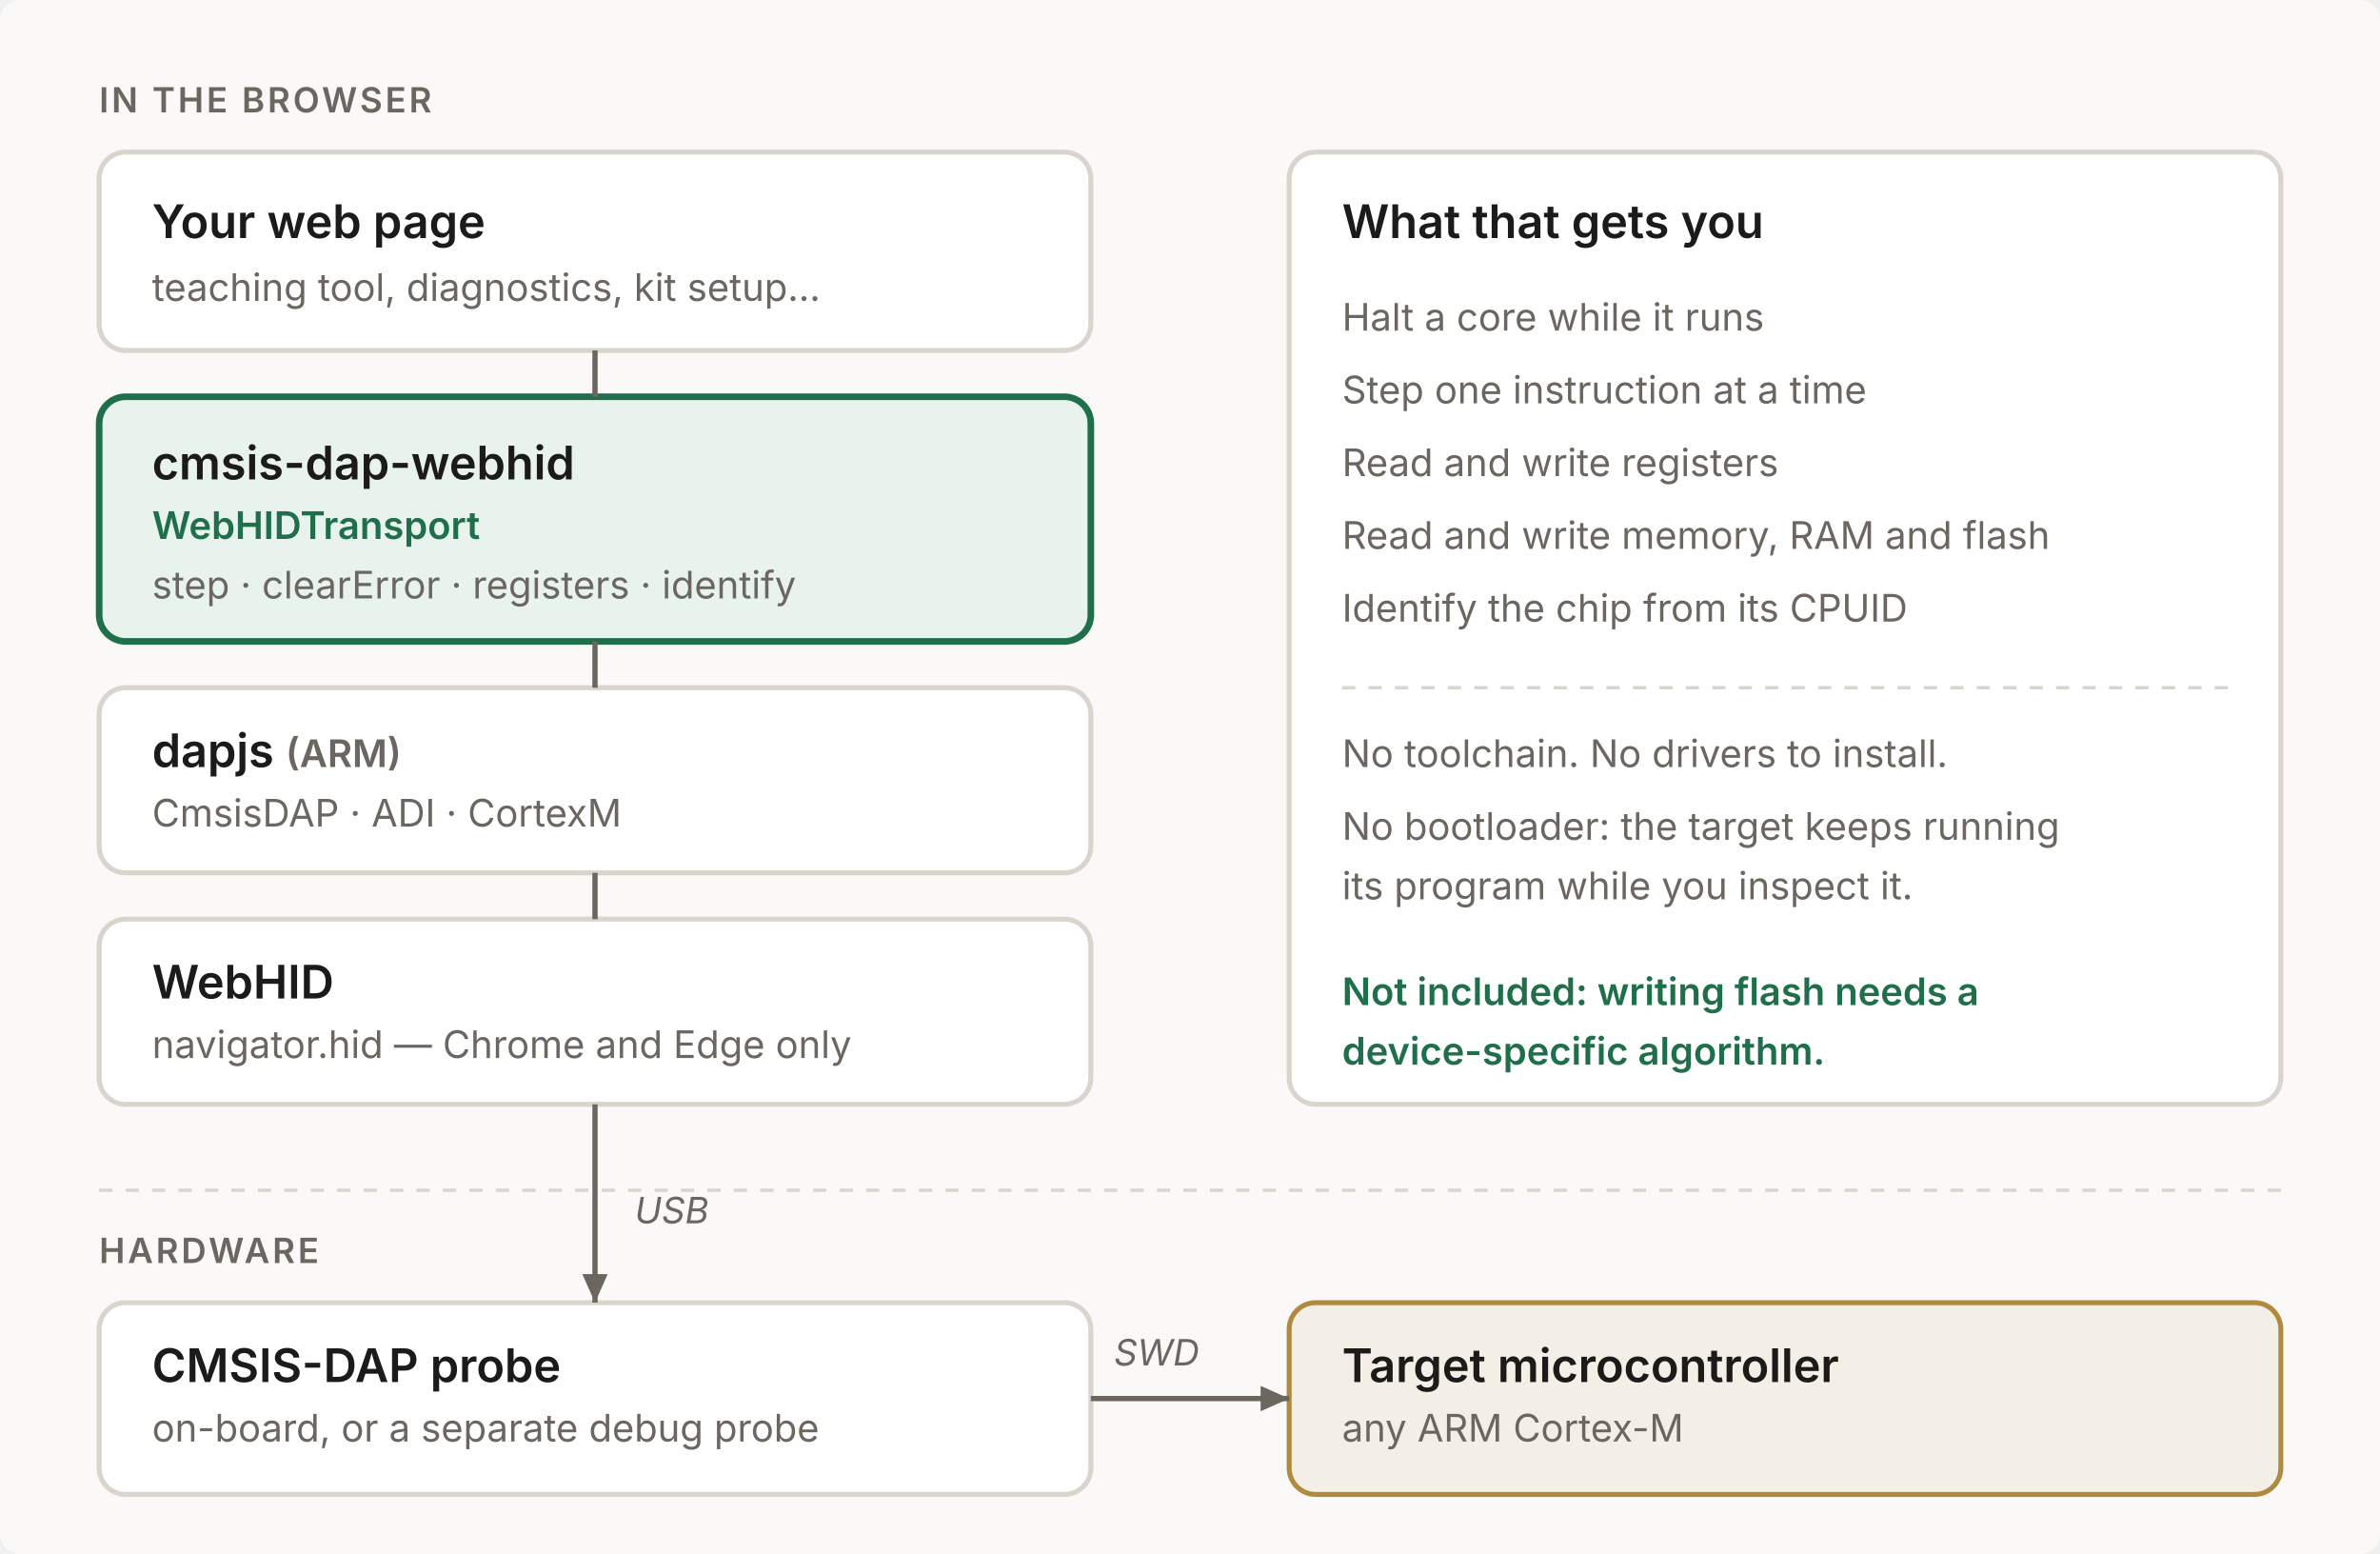
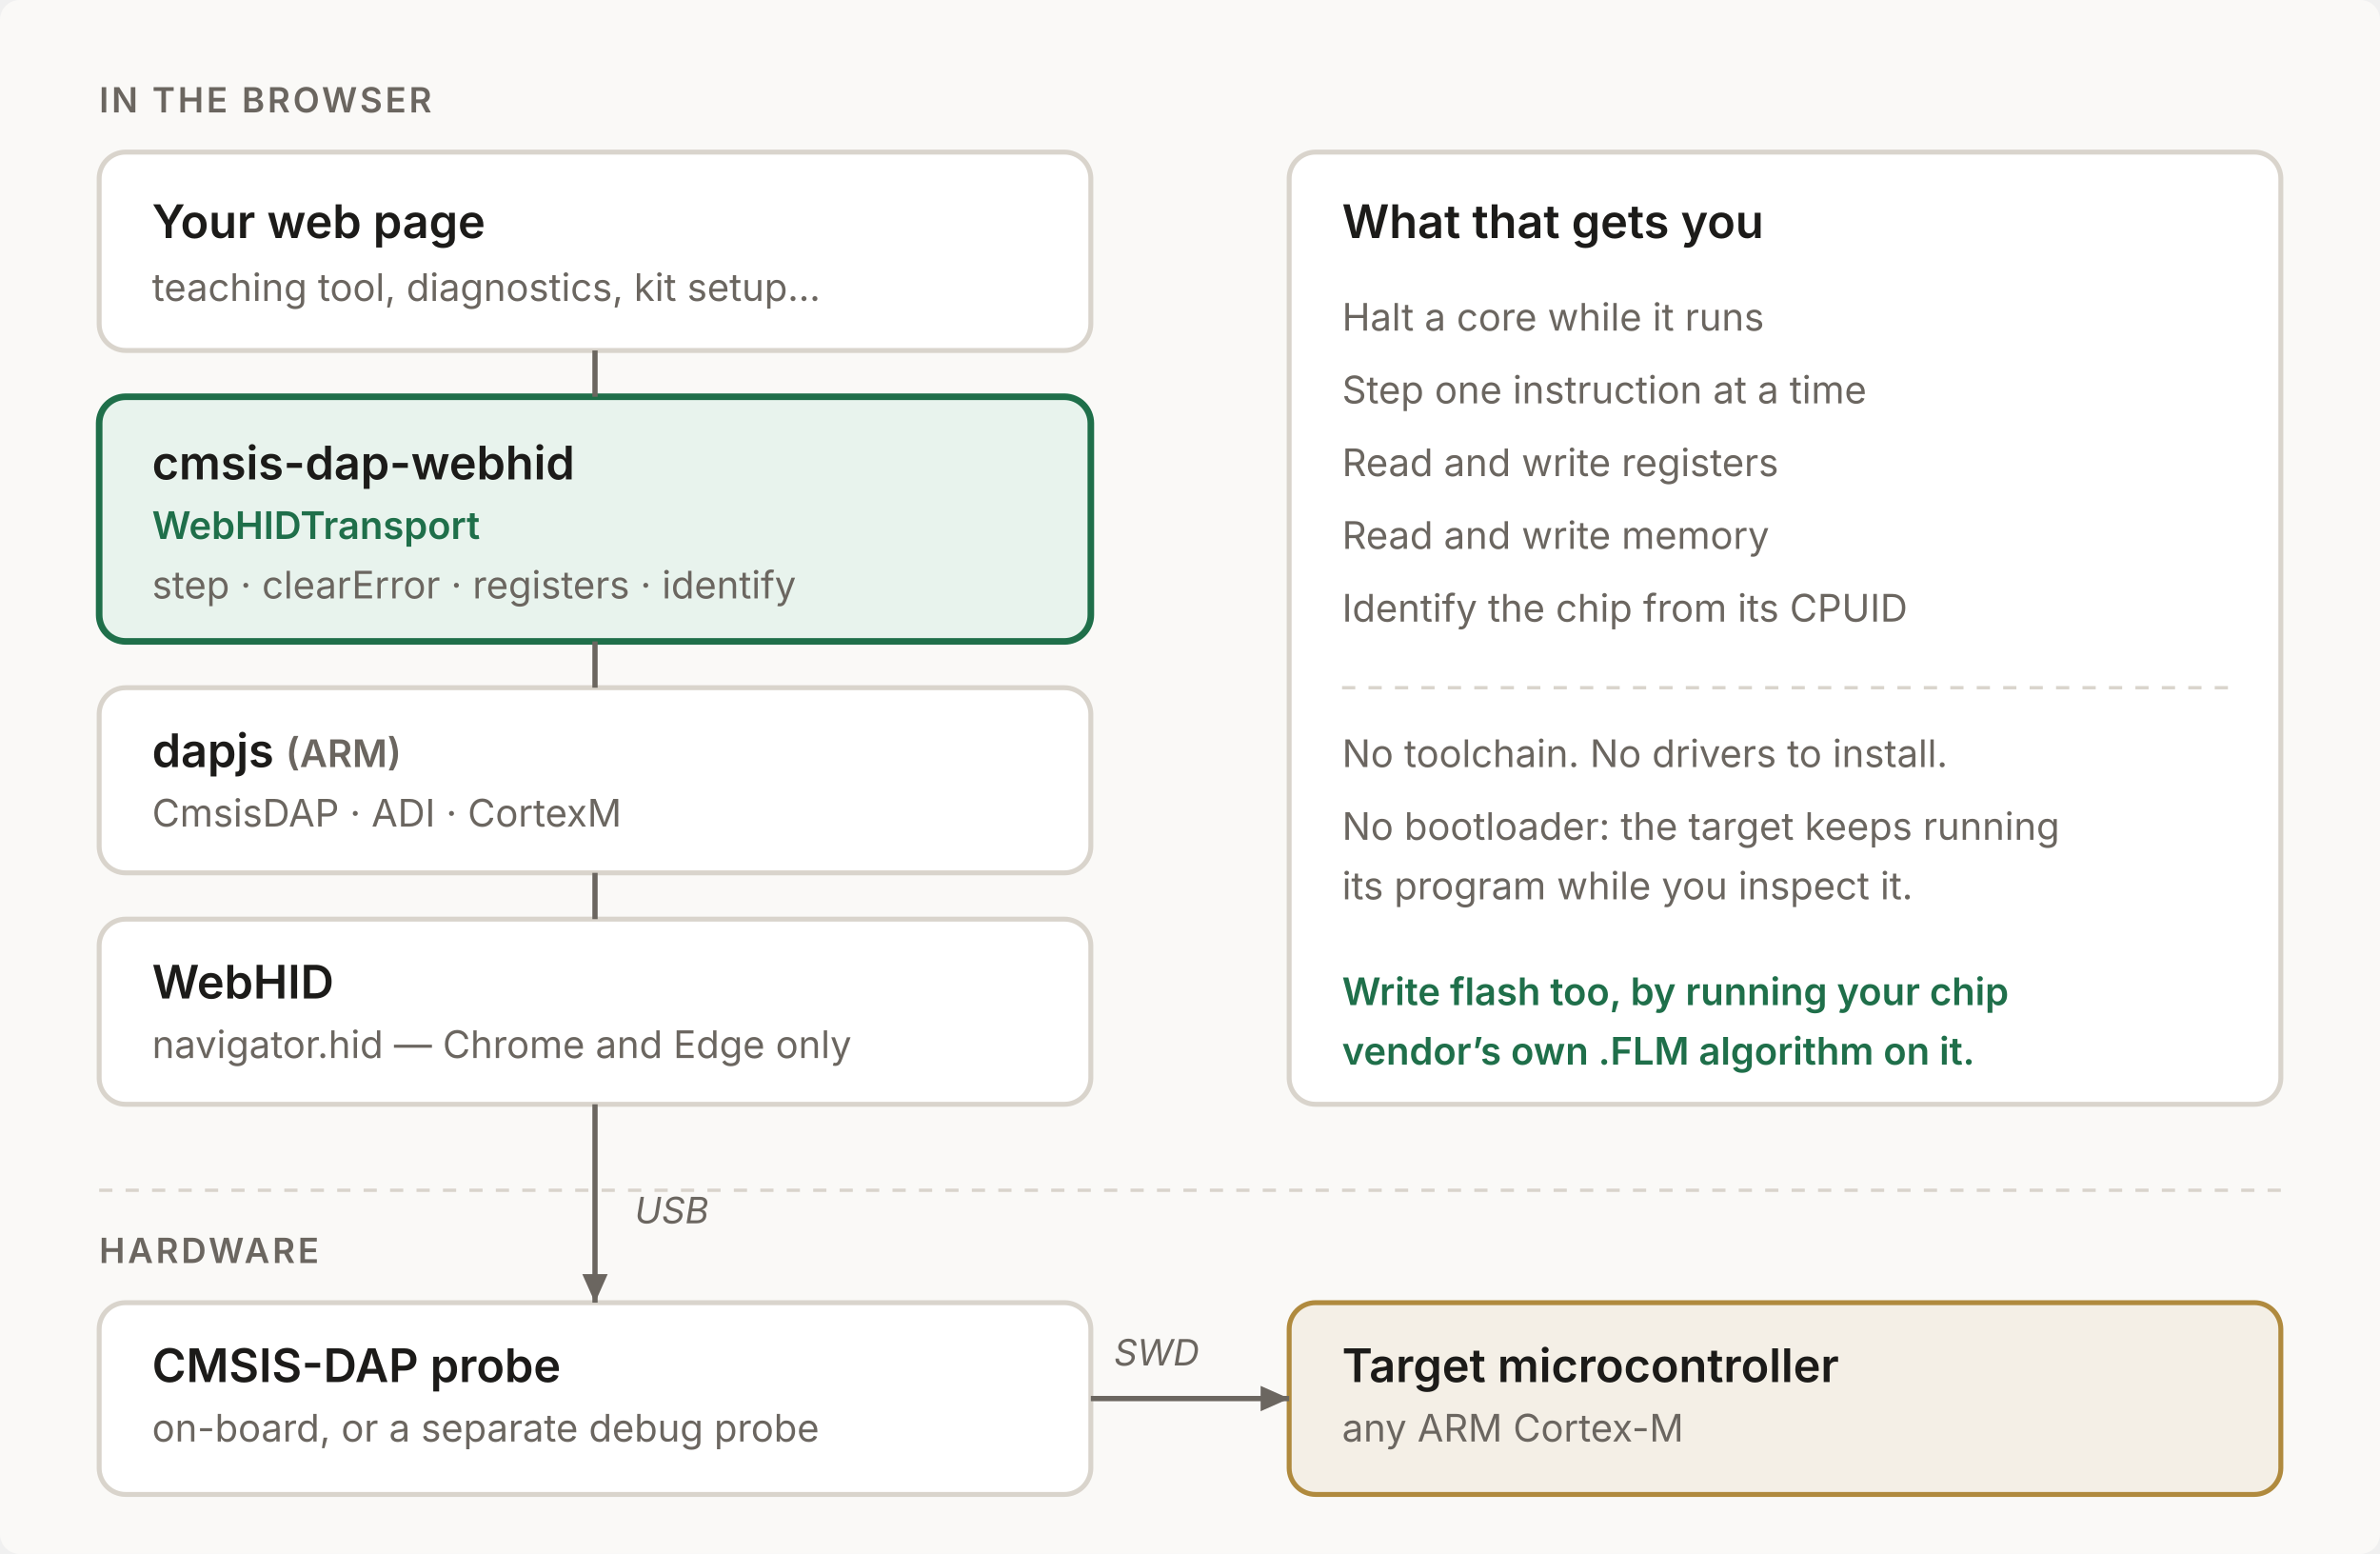
<svg xmlns="http://www.w3.org/2000/svg" viewBox="0 0 720 470" width="720" height="470" font-family="system-ui, -apple-system, 'Segoe UI', sans-serif" role="img" aria-label="How the browser reaches an ARM chip: web page, this library, dapjs, WebHID, USB, CMSIS-DAP probe, SWD, target microcontroller">
  <style>
    .bg    { fill: #faf9f7; }
    .box   { fill: #ffffff; stroke: #d9d4cc; stroke-width: 1.5; }
    .ours  { fill: #e8f3ed; stroke: #1f6f4a; stroke-width: 2; }
    .chip  { fill: #f4efe6; stroke: #b08a3e; stroke-width: 1.5; }
    .title { fill: #1c1b19; font-size: 14px; font-weight: 600; }
    .sub   { fill: #6b6660; font-size: 11.5px; }
    .lane  { fill: #6b6660; font-size: 10.5px; font-weight: 600; letter-spacing: .08em; }
    .wire  { stroke: #6b6660; stroke-width: 1.6; fill: none; }
    .wlabel{ fill: #6b6660; font-size: 11px; font-style: italic; }
    .accent{ fill: #1f6f4a; font-size: 11.5px; font-weight: 600; }
    .divide{ stroke: #d9d4cc; stroke-width: 1; stroke-dasharray: 4 4; }
    @media (prefers-color-scheme: dark) {
      .bg    { fill: #16181a; }
      .box   { fill: #1e2124; stroke: #343a40; }
      .ours  { fill: #16332a; stroke: #5cc08c; }
      .chip  { fill: #2a2418; stroke: #d4a04a; }
      .title { fill: #e8e6e3; }
      .sub, .lane, .wlabel { fill: #9b9691; }
      .wire  { stroke: #9b9691; }
      .accent{ fill: #5cc08c; }
      .divide{ stroke: #343a40; }
    }
  </style>
  <rect class="bg" width="720" height="470" rx="6" />
  <text class="lane" x="30" y="34">IN THE BROWSER</text>
  <rect class="box" x="30" y="46" width="300" height="60" rx="8" />
  <text class="title" x="46" y="72">Your web page</text>
  <text class="sub" x="46" y="91">teaching tool, diagnostics, kit setup…</text>
  <rect class="ours" x="30" y="120" width="300" height="74" rx="8" />
  <text class="title" x="46" y="145">cmsis-dap-webhid</text>
  <text class="accent" x="46" y="163">WebHIDTransport</text>
  <text class="sub" x="46" y="181">step · clearError · registers · identify</text>
  <rect class="box" x="30" y="208" width="300" height="56" rx="8" />
  <text class="title" x="46" y="232">dapjs  <tspan class="sub">(ARM)</tspan>
  </text>
  <text class="sub" x="46" y="250">CmsisDAP · ADI · CortexM</text>
  <rect class="box" x="30" y="278" width="300" height="56" rx="8" />
  <text class="title" x="46" y="302">WebHID</text>
  <text class="sub" x="46" y="320">navigator.hid — Chrome and Edge only</text>
  <path class="wire" d="M180 106 L180 120" />
  <path class="wire" d="M180 194 L180 208" />
  <path class="wire" d="M180 264 L180 278" />
  <line class="divide" x1="30" y1="360" x2="690" y2="360" />
  <text class="lane" x="30" y="382">HARDWARE</text>
  <rect class="box" x="30" y="394" width="300" height="58" rx="8" />
  <text class="title" x="46" y="418">CMSIS-DAP probe</text>
  <text class="sub" x="46" y="436">on-board, or a separate debug probe</text>
  <rect class="chip" x="390" y="394" width="300" height="58" rx="8" />
  <text class="title" x="406" y="418">Target microcontroller</text>
  <text class="sub" x="406" y="436">any ARM Cortex-M</text>
  <path class="wire" d="M180 334 L180 394" marker-end="url(#tip)" />
  <text class="wlabel" x="192" y="370">USB</text>
  <path class="wire" d="M330 423 L390 423" marker-end="url(#tip)" />
  <text class="wlabel" x="337" y="413">SWD</text>
  <rect class="box" x="390" y="46" width="300" height="288" rx="8" />
  <text class="title" x="406" y="72">What that gets you</text>
  <text class="sub" x="406" y="100">Halt a core while it runs</text>
  <text class="sub" x="406" y="122">Step one instruction at a time</text>
  <text class="sub" x="406" y="144">Read and write registers</text>
-   <text class="sub" x="406" y="166">Read and write memory, RAM and flash</text>
+   <text class="sub" x="406" y="166">Read and write memory</text>
  <text class="sub" x="406" y="188">Identify the chip from its CPUID</text>
  <line class="divide" x1="406" y1="208" x2="674" y2="208" />
  <text class="sub" x="406" y="232">No toolchain. No drivers to install.</text>
  <text class="sub" x="406" y="254">No bootloader: the target keeps running</text>
  <text class="sub" x="406" y="272">its program while you inspect it.</text>
-   <text class="accent" x="406" y="304">Not included: writing flash needs a</text>
-   <text class="accent" x="406" y="322">device-specific algorithm.</text>
+   <text class="accent" x="406" y="304">Write flash too, by running your chip</text>
+   <text class="accent" x="406" y="322">vendor’s own .FLM algorithm on it.</text>
  <defs>
    <marker id="tip" viewBox="0 0 10 10" refX="9" refY="5" markerWidth="6" markerHeight="6" orient="auto-start-reverse">
      <path d="M 0 1 L 9 5 L 0 9 z" fill="#6b6660" />
    </marker>
  </defs>
</svg>
